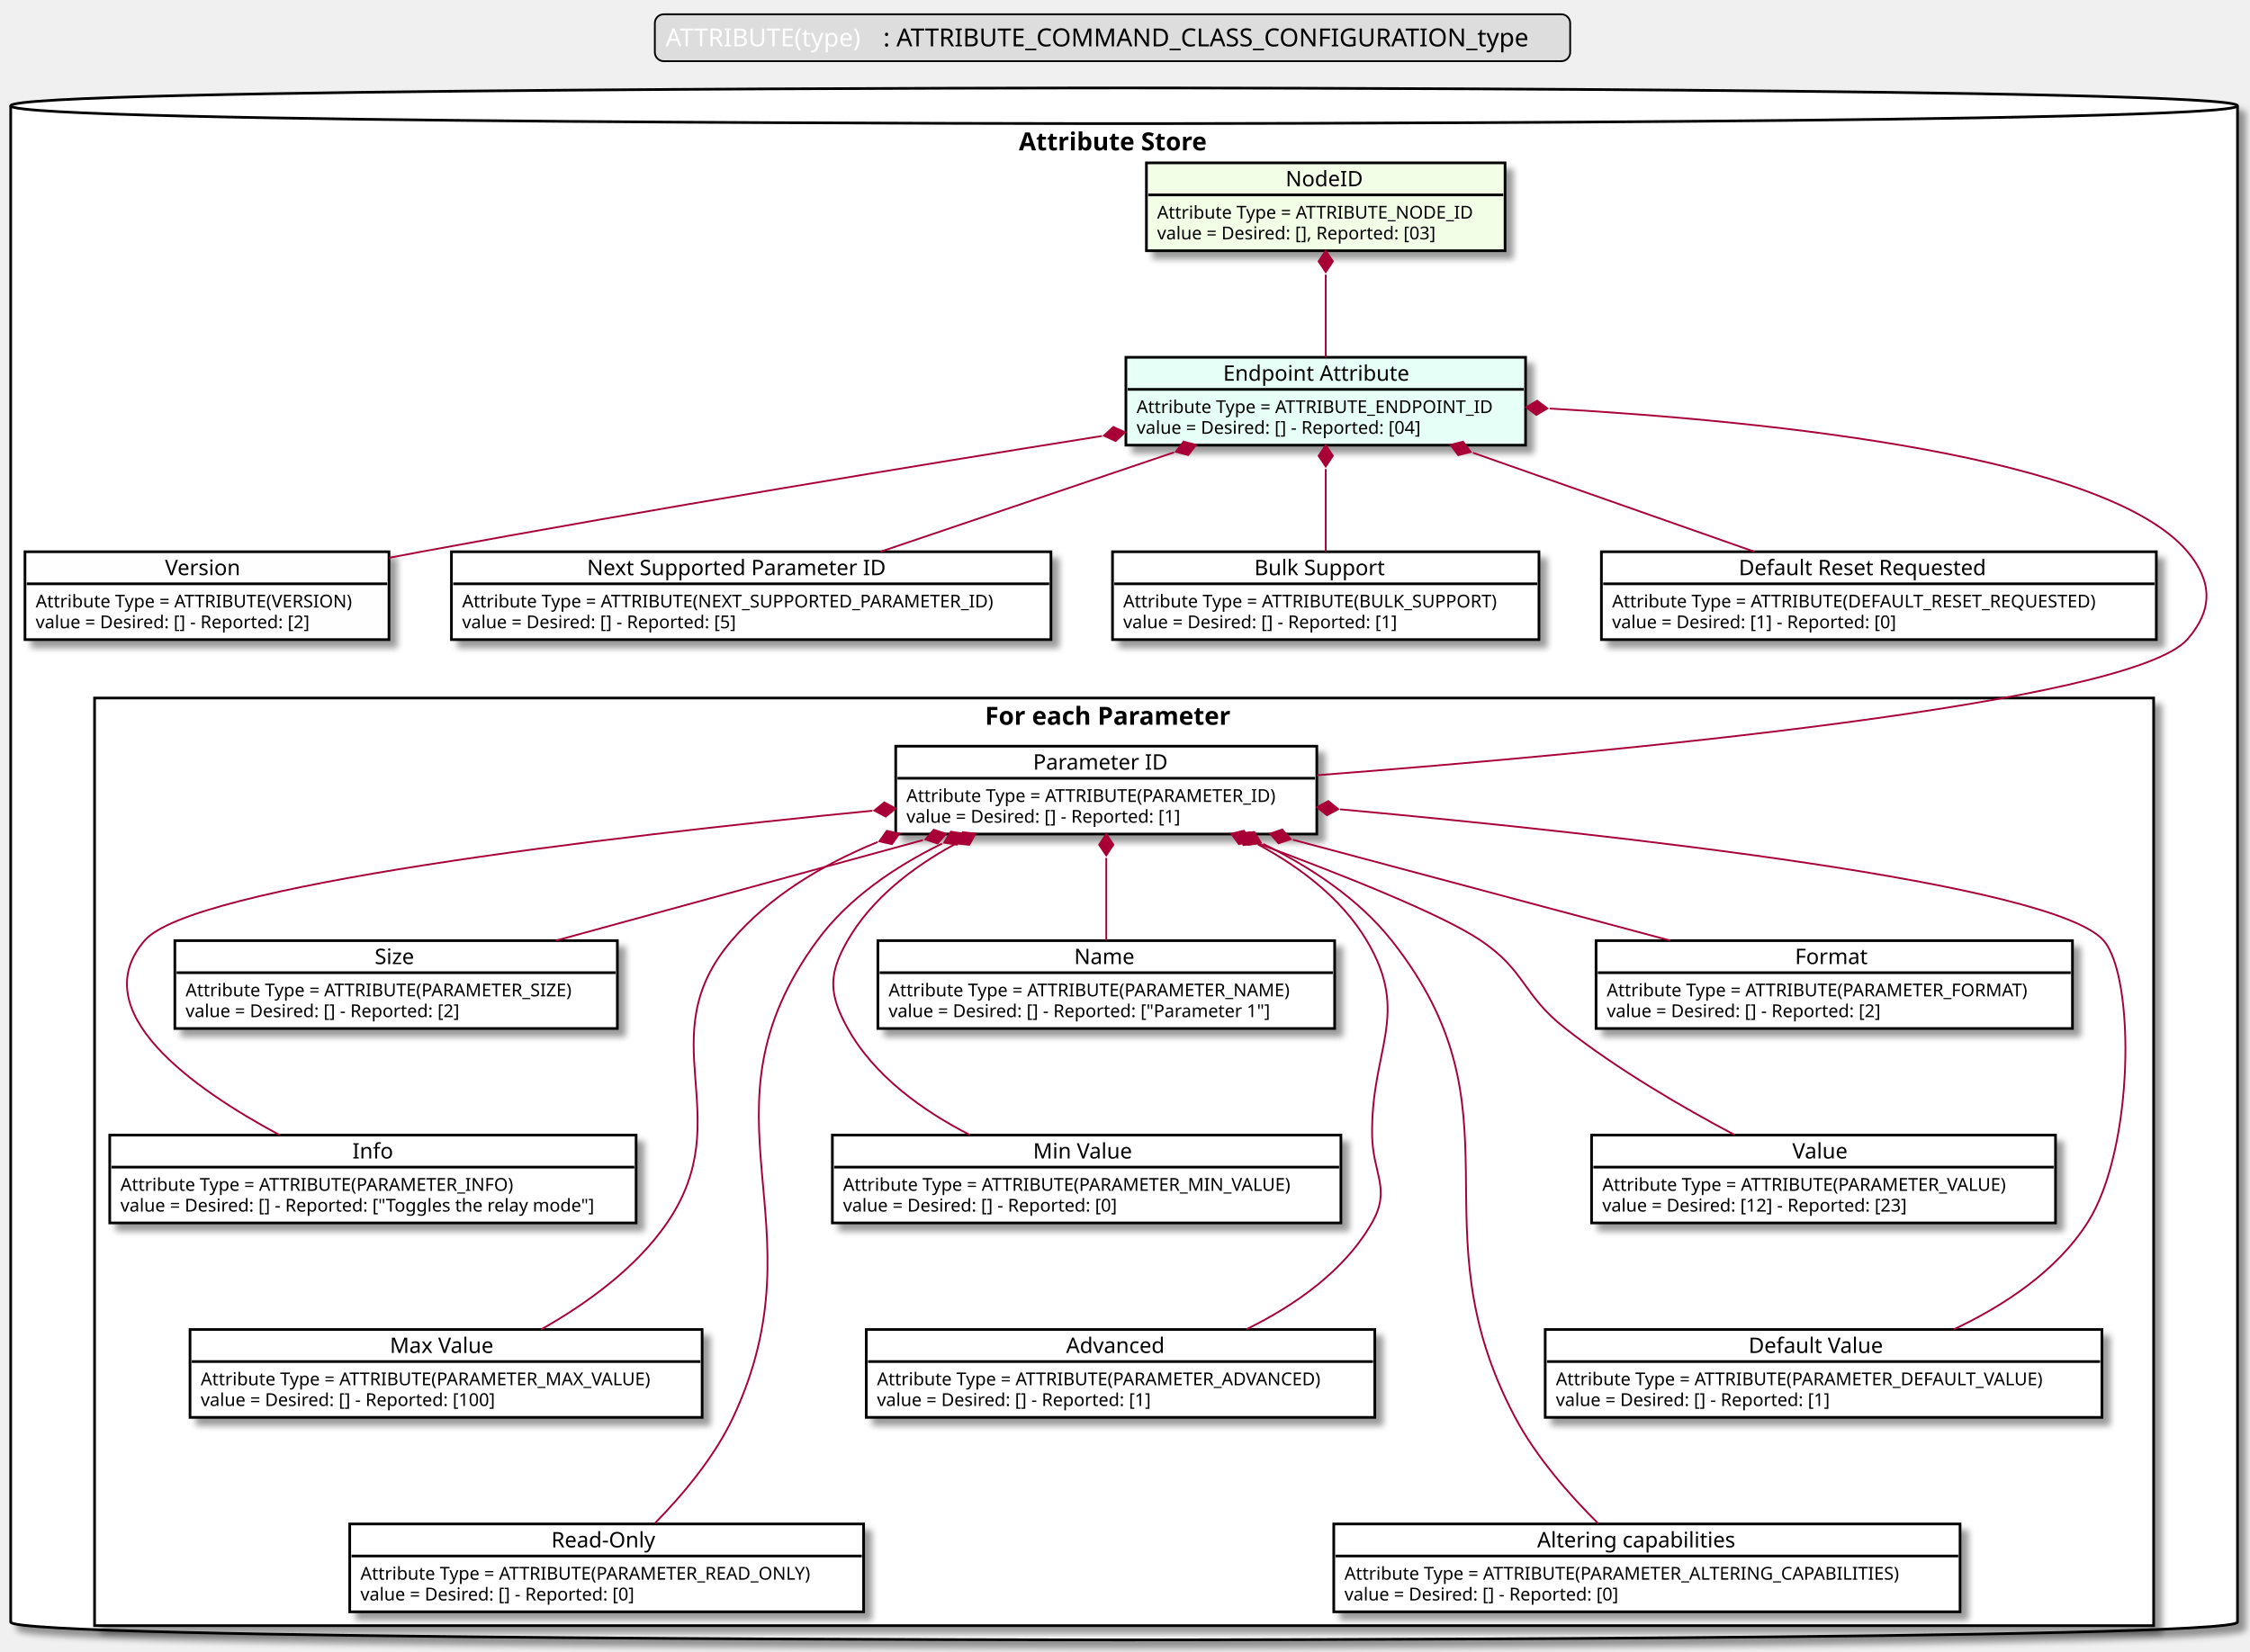
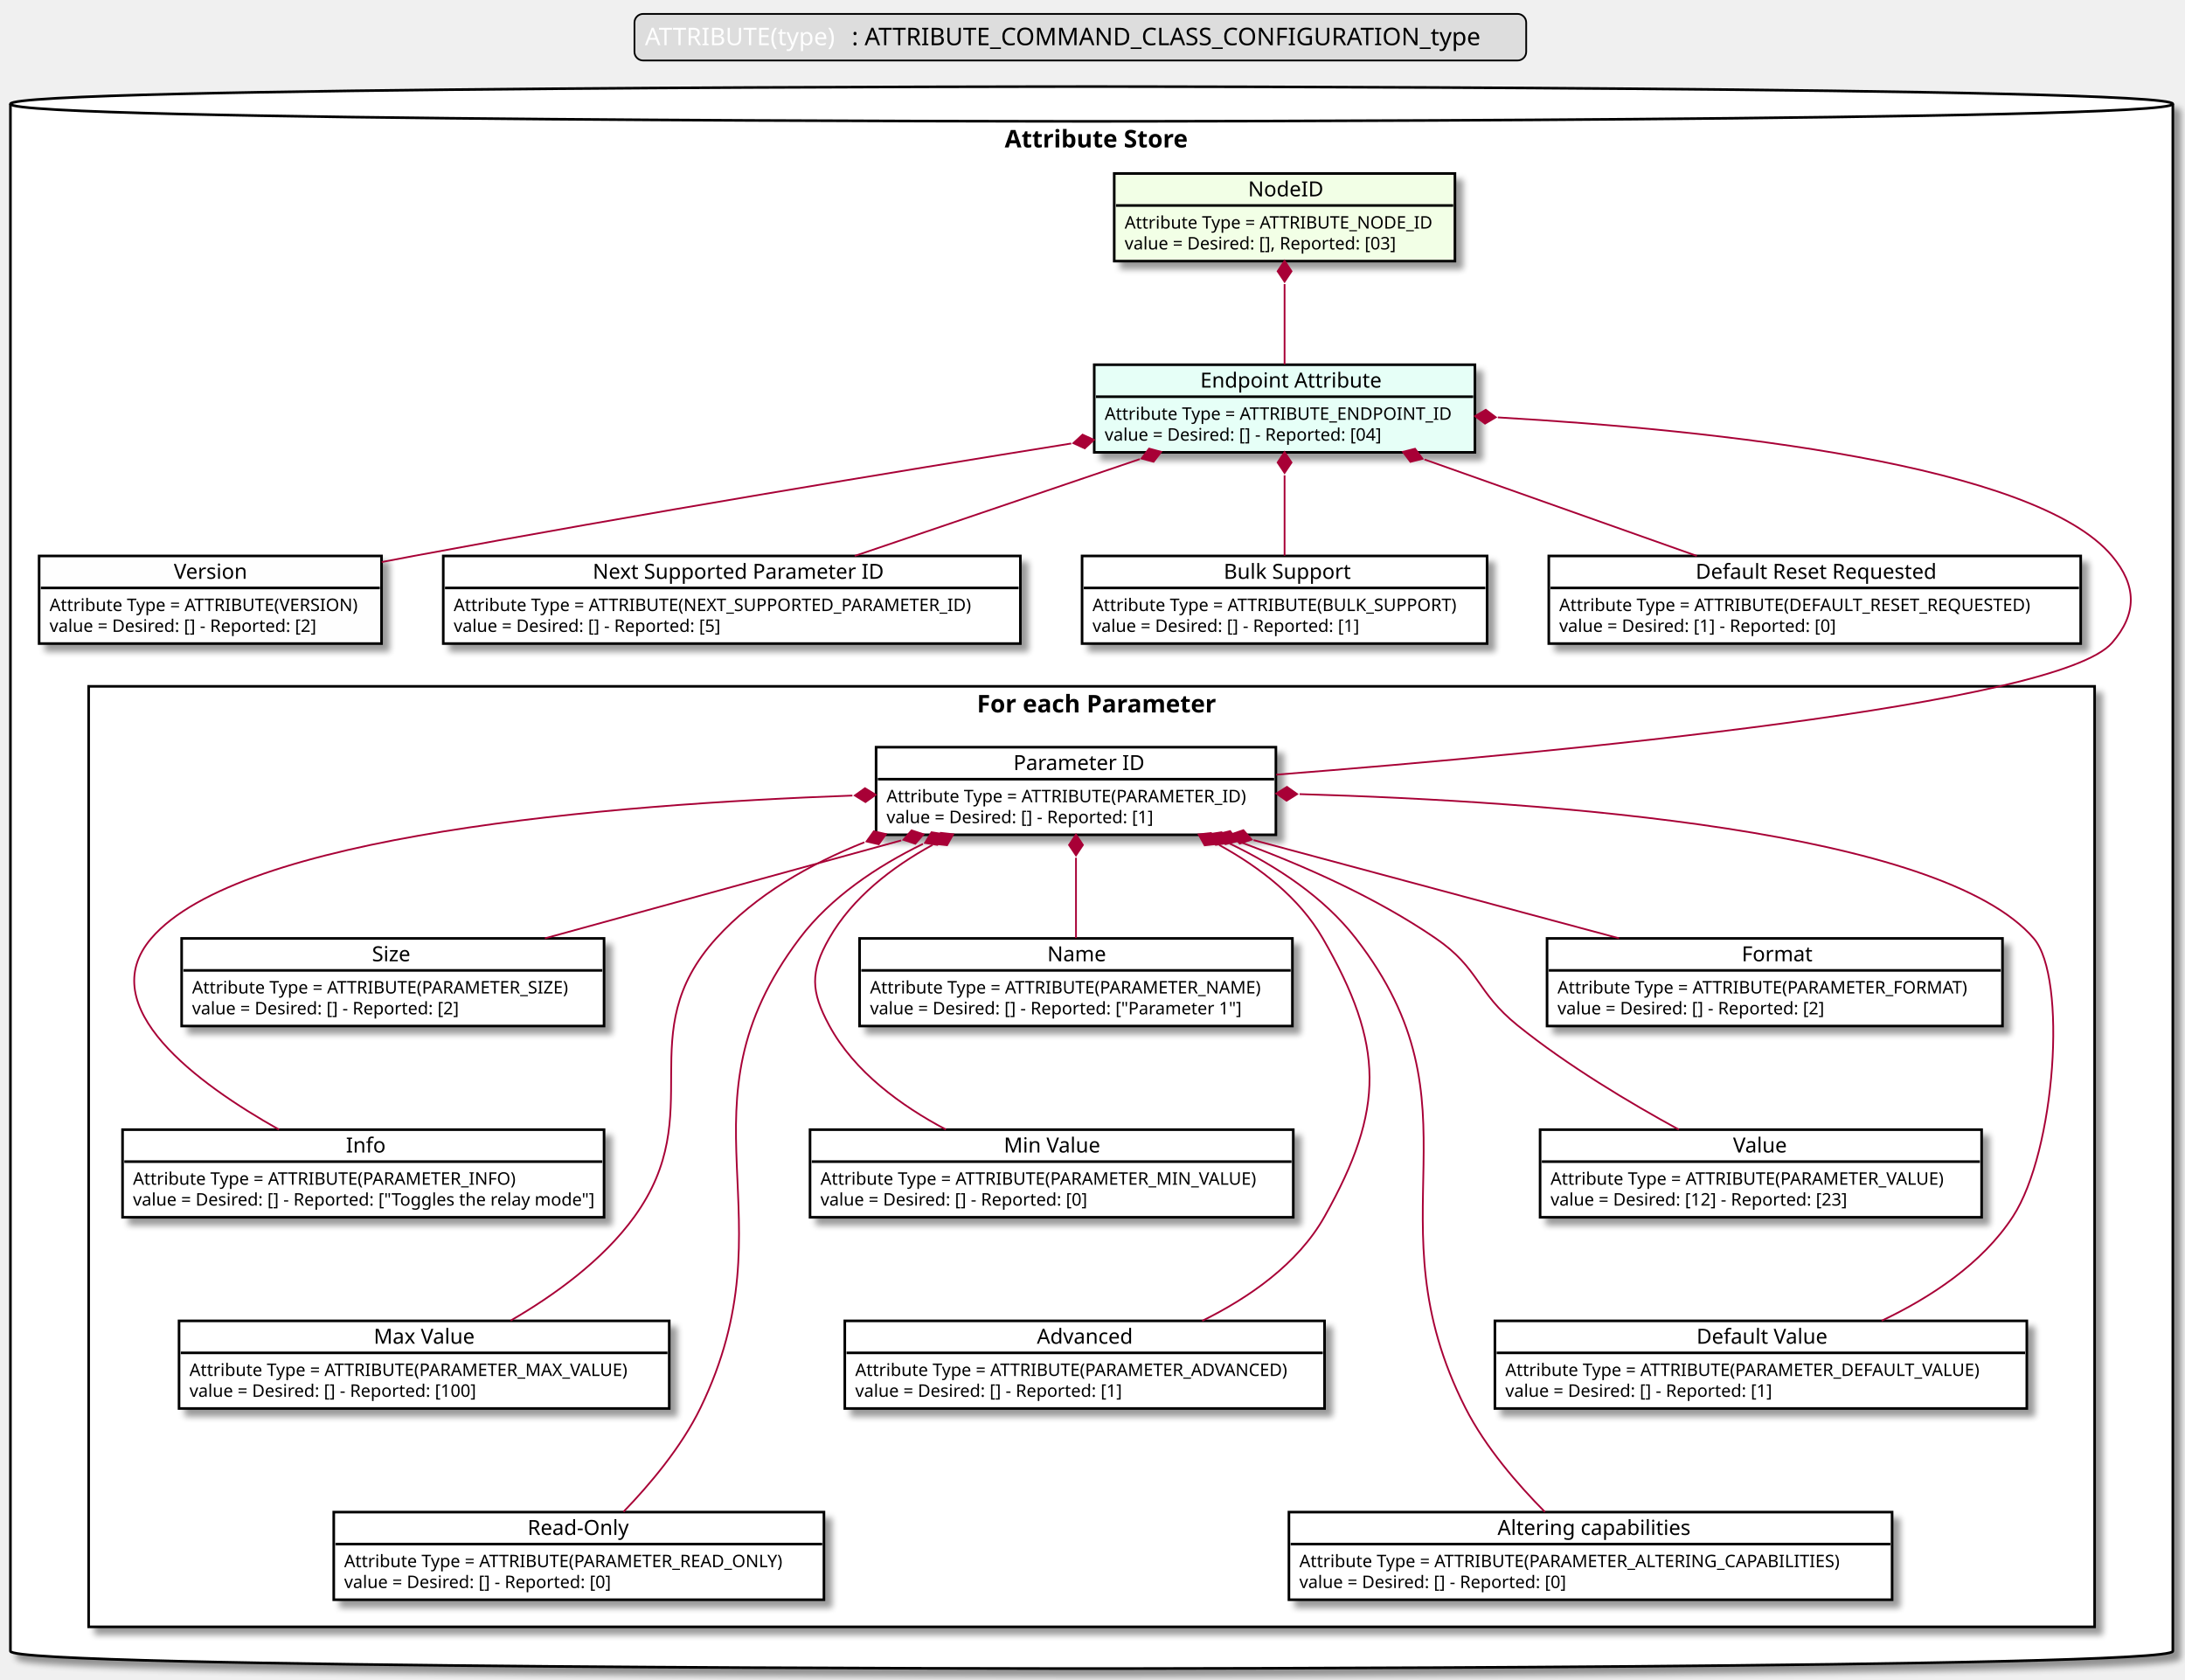
- <svg xmlns="http://www.w3.org/2000/svg" contentScriptType="application/ecmascript" contentStyleType="text/css" height="926px" preserveAspectRatio="none" style="width:1261px;height:926px;background:#FFFFFF;" version="1.1" viewBox="0 0 1261 926" width="1261px" zoomAndPan="magnify">
+ <svg xmlns="http://www.w3.org/2000/svg" contentScriptType="application/ecmascript" contentStyleType="text/css" height="966px" preserveAspectRatio="none" style="width:1257px;height:966px;background:#FFFFFF;" version="1.1" viewBox="0 0 1257 966" width="1257px" zoomAndPan="magnify">
  <defs>
    <filter height="300%" id="f9tvfaejnvtpr" width="300%" x="-1" y="-1">
      <feGaussianBlur result="blurOut" stdDeviation="2.0" />
      <feColorMatrix in="blurOut" result="blurOut2" type="matrix" values="0 0 0 0 0 0 0 0 0 0 0 0 0 0 0 0 0 0 .4 0" />
      <feOffset dx="4.0" dy="4.0" in="blurOut2" result="blurOut3" />
      <feBlend in="SourceGraphic" in2="blurOut3" mode="normal" />
    </filter>
  </defs>
  <g>
-     <rect fill="#DDDDDD" height="26.297" rx="5" ry="5" style="stroke:#000000;stroke-width:1.0;" width="513" x="367" y="8" />
-     <text fill="#FEFEFE" font-family="sans-serif" font-size="14" lengthAdjust="spacing" textLength="118" x="373" y="25.995">ATTRIBUTE(type)</text>
-     <text fill="#000000" font-family="sans-serif" font-size="14" lengthAdjust="spacing" textLength="379" x="495" y="25.995">: ATTRIBUTE_COMMAND_CLASS_CONFIGURATION_type</text>
-     <path d="M6,59.297 C6,49.297 630,49.297 630,49.297 C630,49.297 1254,49.297 1254,59.297 L1254,909.297 C1254,919.297 630,919.297 630,919.297 C630,919.297 6,919.297 6,909.297 L6,59.297 " fill="#FFFFFF" filter="url(#f9tvfaejnvtpr)" style="stroke:#000000;stroke-width:1.5;" />
-     <path d="M6,59.297 C6,69.297 630,69.297 630,69.297 C630,69.297 1254,69.297 1254,59.297 " fill="none" style="stroke:#000000;stroke-width:1.5;" />
-     <text fill="#000000" font-family="sans-serif" font-size="14" font-weight="bold" lengthAdjust="spacing" textLength="118" x="571" y="84.292">Attribute Store</text>
-     <rect fill="#FFFFFF" filter="url(#f9tvfaejnvtpr)" height="520" style="stroke:#000000;stroke-width:1.5;" width="1154" x="53" y="391.297" />
-     <text fill="#000000" font-family="sans-serif" font-size="14" font-weight="bold" lengthAdjust="spacing" textLength="156" x="552" y="406.292">For each Parameter</text>
-     <rect fill="#F2FFE6" filter="url(#f9tvfaejnvtpr)" height="49.25" style="stroke:#000000;stroke-width:1.5;" width="201" x="642.5" y="91.297" />
-     <text fill="#000000" font-family="sans-serif" font-size="12" lengthAdjust="spacing" textLength="45" x="720.5" y="104.436">NodeID</text>
-     <line style="stroke:#000000;stroke-width:1.5;" x1="643.5" x2="842.5" y1="109.266" y2="109.266" />
-     <text fill="#000000" font-family="sans-serif" font-size="10" lengthAdjust="spacing" textLength="189" x="648.5" y="122.548">Attribute Type = ATTRIBUTE_NODE_ID</text>
-     <text fill="#000000" font-family="sans-serif" font-size="10" lengthAdjust="spacing" textLength="168" x="648.5" y="134.189">value = Desired: [], Reported: [03]</text>
-     <rect fill="#E6FFF7" filter="url(#f9tvfaejnvtpr)" height="49.25" style="stroke:#000000;stroke-width:1.5;" width="224" x="631" y="200.297" />
-     <text fill="#000000" font-family="sans-serif" font-size="12" lengthAdjust="spacing" textLength="115" x="685.5" y="213.435">Endpoint Attribute</text>
-     <line style="stroke:#000000;stroke-width:1.5;" x1="632" x2="854" y1="218.266" y2="218.266" />
-     <text fill="#000000" font-family="sans-serif" font-size="10" lengthAdjust="spacing" textLength="212" x="637" y="231.548">Attribute Type = ATTRIBUTE_ENDPOINT_ID</text>
-     <text fill="#000000" font-family="sans-serif" font-size="10" lengthAdjust="spacing" textLength="172" x="637" y="243.189">value = Desired: [] - Reported: [04]</text>
-     <rect fill="#FEFEFE" filter="url(#f9tvfaejnvtpr)" height="49.25" style="stroke:#000000;stroke-width:1.5;" width="204" x="14" y="309.297" />
-     <text fill="#000000" font-family="sans-serif" font-size="12" lengthAdjust="spacing" textLength="47" x="92.5" y="322.435">Version</text>
-     <line style="stroke:#000000;stroke-width:1.5;" x1="15" x2="217" y1="327.266" y2="327.266" />
-     <text fill="#000000" font-family="sans-serif" font-size="10" lengthAdjust="spacing" textLength="192" x="20" y="340.548">Attribute Type = ATTRIBUTE(VERSION)</text>
-     <text fill="#000000" font-family="sans-serif" font-size="10" lengthAdjust="spacing" textLength="166" x="20" y="352.188">value = Desired: [] - Reported: [2]</text>
-     <rect fill="#FFFFFF" filter="url(#f9tvfaejnvtpr)" height="49.25" style="stroke:#000000;stroke-width:1.5;" width="336" x="253" y="309.297" />
-     <text fill="#000000" font-family="sans-serif" font-size="12" lengthAdjust="spacing" textLength="184" x="329" y="322.435">Next Supported Parameter ID</text>
-     <line style="stroke:#000000;stroke-width:1.5;" x1="254" x2="588" y1="327.266" y2="327.266" />
-     <text fill="#000000" font-family="sans-serif" font-size="10" lengthAdjust="spacing" textLength="324" x="259" y="340.548">Attribute Type = ATTRIBUTE(NEXT_SUPPORTED_PARAMETER_ID)</text>
-     <text fill="#000000" font-family="sans-serif" font-size="10" lengthAdjust="spacing" textLength="166" x="259" y="352.188">value = Desired: [] - Reported: [5]</text>
-     <rect fill="#FFFFFF" filter="url(#f9tvfaejnvtpr)" height="49.25" style="stroke:#000000;stroke-width:1.5;" width="239" x="623.5" y="309.297" />
-     <text fill="#000000" font-family="sans-serif" font-size="12" lengthAdjust="spacing" textLength="80" x="703" y="322.435">Bulk Support</text>
-     <line style="stroke:#000000;stroke-width:1.5;" x1="624.5" x2="861.5" y1="327.266" y2="327.266" />
-     <text fill="#000000" font-family="sans-serif" font-size="10" lengthAdjust="spacing" textLength="227" x="629.5" y="340.548">Attribute Type = ATTRIBUTE(BULK_SUPPORT)</text>
-     <text fill="#000000" font-family="sans-serif" font-size="10" lengthAdjust="spacing" textLength="166" x="629.5" y="352.188">value = Desired: [] - Reported: [1]</text>
-     <rect fill="#FFFFFF" filter="url(#f9tvfaejnvtpr)" height="49.25" style="stroke:#000000;stroke-width:1.5;" width="311" x="897.5" y="309.297" />
-     <text fill="#000000" font-family="sans-serif" font-size="12" lengthAdjust="spacing" textLength="157" x="974.5" y="322.435">Default Reset Requested</text>
-     <line style="stroke:#000000;stroke-width:1.5;" x1="898.5" x2="1207.5" y1="327.266" y2="327.266" />
-     <text fill="#000000" font-family="sans-serif" font-size="10" lengthAdjust="spacing" textLength="299" x="903.5" y="340.548">Attribute Type = ATTRIBUTE(DEFAULT_RESET_REQUESTED)</text>
-     <text fill="#000000" font-family="sans-serif" font-size="10" lengthAdjust="spacing" textLength="172" x="903.5" y="352.188">value = Desired: [1] - Reported: [0]</text>
-     <rect fill="#FFFFFF" filter="url(#f9tvfaejnvtpr)" height="49.25" style="stroke:#000000;stroke-width:1.5;" width="236" x="502" y="418.297" />
-     <text fill="#000000" font-family="sans-serif" font-size="12" lengthAdjust="spacing" textLength="82" x="579" y="431.435">Parameter ID</text>
-     <line style="stroke:#000000;stroke-width:1.5;" x1="503" x2="737" y1="436.266" y2="436.266" />
-     <text fill="#000000" font-family="sans-serif" font-size="10" lengthAdjust="spacing" textLength="224" x="508" y="449.548">Attribute Type = ATTRIBUTE(PARAMETER_ID)</text>
-     <text fill="#000000" font-family="sans-serif" font-size="10" lengthAdjust="spacing" textLength="166" x="508" y="461.188">value = Desired: [] - Reported: [1]</text>
-     <rect fill="#FFFFFF" filter="url(#f9tvfaejnvtpr)" height="49.25" style="stroke:#000000;stroke-width:1.5;" width="248" x="98" y="527.297" />
-     <text fill="#000000" font-family="sans-serif" font-size="12" lengthAdjust="spacing" textLength="24" x="210" y="540.436">Size</text>
-     <line style="stroke:#000000;stroke-width:1.5;" x1="99" x2="345" y1="545.266" y2="545.266" />
-     <text fill="#000000" font-family="sans-serif" font-size="10" lengthAdjust="spacing" textLength="236" x="104" y="558.548">Attribute Type = ATTRIBUTE(PARAMETER_SIZE)</text>
-     <text fill="#000000" font-family="sans-serif" font-size="10" lengthAdjust="spacing" textLength="166" x="104" y="570.188">value = Desired: [] - Reported: [2]</text>
-     <rect fill="#FFFFFF" filter="url(#f9tvfaejnvtpr)" height="49.25" style="stroke:#000000;stroke-width:1.5;" width="267" x="894.5" y="527.297" />
-     <text fill="#000000" font-family="sans-serif" font-size="12" lengthAdjust="spacing" textLength="44" x="1006" y="540.436">Format</text>
-     <line style="stroke:#000000;stroke-width:1.5;" x1="895.5" x2="1160.5" y1="545.266" y2="545.266" />
-     <text fill="#000000" font-family="sans-serif" font-size="10" lengthAdjust="spacing" textLength="255" x="900.5" y="558.548">Attribute Type = ATTRIBUTE(PARAMETER_FORMAT)</text>
-     <text fill="#000000" font-family="sans-serif" font-size="10" lengthAdjust="spacing" textLength="166" x="900.5" y="570.188">value = Desired: [] - Reported: [2]</text>
-     <rect fill="#FFFFFF" filter="url(#f9tvfaejnvtpr)" height="49.25" style="stroke:#000000;stroke-width:1.5;" width="256" x="492" y="527.297" />
-     <text fill="#000000" font-family="sans-serif" font-size="12" lengthAdjust="spacing" textLength="36" x="602" y="540.436">Name</text>
-     <line style="stroke:#000000;stroke-width:1.5;" x1="493" x2="747" y1="545.266" y2="545.266" />
-     <text fill="#000000" font-family="sans-serif" font-size="10" lengthAdjust="spacing" textLength="244" x="498" y="558.548">Attribute Type = ATTRIBUTE(PARAMETER_NAME)</text>
-     <text fill="#000000" font-family="sans-serif" font-size="10" lengthAdjust="spacing" textLength="232" x="498" y="570.188">value = Desired: [] - Reported: ["Parameter 1"]</text>
-     <rect fill="#FFFFFF" filter="url(#f9tvfaejnvtpr)" height="49.25" style="stroke:#000000;stroke-width:1.5;" width="295" x="61.5" y="636.297" />
-     <text fill="#000000" font-family="sans-serif" font-size="12" lengthAdjust="spacing" textLength="23" x="197.5" y="649.436">Info</text>
-     <line style="stroke:#000000;stroke-width:1.5;" x1="62.5" x2="355.5" y1="654.266" y2="654.266" />
-     <text fill="#000000" font-family="sans-serif" font-size="10" lengthAdjust="spacing" textLength="238" x="67.5" y="667.548">Attribute Type = ATTRIBUTE(PARAMETER_INFO)</text>
-     <text fill="#000000" font-family="sans-serif" font-size="10" lengthAdjust="spacing" textLength="283" x="67.5" y="679.188">value = Desired: [] - Reported: ["Toggles the relay mode"]</text>
-     <rect fill="#FFFFFF" filter="url(#f9tvfaejnvtpr)" height="49.25" style="stroke:#000000;stroke-width:1.5;" width="260" x="892" y="636.297" />
-     <text fill="#000000" font-family="sans-serif" font-size="12" lengthAdjust="spacing" textLength="35" x="1004.5" y="649.436">Value</text>
-     <line style="stroke:#000000;stroke-width:1.5;" x1="893" x2="1151" y1="654.266" y2="654.266" />
-     <text fill="#000000" font-family="sans-serif" font-size="10" lengthAdjust="spacing" textLength="248" x="898" y="667.548">Attribute Type = ATTRIBUTE(PARAMETER_VALUE)</text>
-     <text fill="#000000" font-family="sans-serif" font-size="10" lengthAdjust="spacing" textLength="184" x="898" y="679.188">value = Desired: [12] - Reported: [23]</text>
-     <rect fill="#FFFFFF" filter="url(#f9tvfaejnvtpr)" height="49.25" style="stroke:#000000;stroke-width:1.5;" width="285" x="466.5" y="636.297" />
-     <text fill="#000000" font-family="sans-serif" font-size="12" lengthAdjust="spacing" textLength="60" x="579" y="649.436">Min Value</text>
-     <line style="stroke:#000000;stroke-width:1.5;" x1="467.5" x2="750.5" y1="654.266" y2="654.266" />
-     <text fill="#000000" font-family="sans-serif" font-size="10" lengthAdjust="spacing" textLength="273" x="472.5" y="667.548">Attribute Type = ATTRIBUTE(PARAMETER_MIN_VALUE)</text>
-     <text fill="#000000" font-family="sans-serif" font-size="10" lengthAdjust="spacing" textLength="166" x="472.5" y="679.188">value = Desired: [] - Reported: [0]</text>
-     <rect fill="#FFFFFF" filter="url(#f9tvfaejnvtpr)" height="49.25" style="stroke:#000000;stroke-width:1.5;" width="287" x="106.5" y="745.297" />
-     <text fill="#000000" font-family="sans-serif" font-size="12" lengthAdjust="spacing" textLength="63" x="218.5" y="758.436">Max Value</text>
-     <line style="stroke:#000000;stroke-width:1.5;" x1="107.5" x2="392.5" y1="763.266" y2="763.266" />
-     <text fill="#000000" font-family="sans-serif" font-size="10" lengthAdjust="spacing" textLength="275" x="112.5" y="776.548">Attribute Type = ATTRIBUTE(PARAMETER_MAX_VALUE)</text>
-     <text fill="#000000" font-family="sans-serif" font-size="10" lengthAdjust="spacing" textLength="178" x="112.5" y="788.188">value = Desired: [] - Reported: [100]</text>
-     <rect fill="#FFFFFF" filter="url(#f9tvfaejnvtpr)" height="49.25" style="stroke:#000000;stroke-width:1.5;" width="312" x="866" y="745.297" />
-     <text fill="#000000" font-family="sans-serif" font-size="12" lengthAdjust="spacing" textLength="84" x="980" y="758.436">Default Value</text>
-     <line style="stroke:#000000;stroke-width:1.5;" x1="867" x2="1177" y1="763.266" y2="763.266" />
-     <text fill="#000000" font-family="sans-serif" font-size="10" lengthAdjust="spacing" textLength="300" x="872" y="776.548">Attribute Type = ATTRIBUTE(PARAMETER_DEFAULT_VALUE)</text>
-     <text fill="#000000" font-family="sans-serif" font-size="10" lengthAdjust="spacing" textLength="166" x="872" y="788.188">value = Desired: [] - Reported: [1]</text>
-     <rect fill="#FFFFFF" filter="url(#f9tvfaejnvtpr)" height="49.25" style="stroke:#000000;stroke-width:1.5;" width="285" x="485.5" y="745.297" />
-     <text fill="#000000" font-family="sans-serif" font-size="12" lengthAdjust="spacing" textLength="61" x="597.5" y="758.436">Advanced</text>
-     <line style="stroke:#000000;stroke-width:1.5;" x1="486.5" x2="769.5" y1="763.266" y2="763.266" />
-     <text fill="#000000" font-family="sans-serif" font-size="10" lengthAdjust="spacing" textLength="273" x="491.5" y="776.548">Attribute Type = ATTRIBUTE(PARAMETER_ADVANCED)</text>
-     <text fill="#000000" font-family="sans-serif" font-size="10" lengthAdjust="spacing" textLength="166" x="491.5" y="788.188">value = Desired: [] - Reported: [1]</text>
-     <rect fill="#FFFFFF" filter="url(#f9tvfaejnvtpr)" height="49.25" style="stroke:#000000;stroke-width:1.5;" width="288" x="196" y="854.297" />
-     <text fill="#000000" font-family="sans-serif" font-size="12" lengthAdjust="spacing" textLength="62" x="309" y="867.436">Read-Only</text>
-     <line style="stroke:#000000;stroke-width:1.5;" x1="197" x2="483" y1="872.266" y2="872.266" />
-     <text fill="#000000" font-family="sans-serif" font-size="10" lengthAdjust="spacing" textLength="276" x="202" y="885.548">Attribute Type = ATTRIBUTE(PARAMETER_READ_ONLY)</text>
-     <text fill="#000000" font-family="sans-serif" font-size="10" lengthAdjust="spacing" textLength="166" x="202" y="897.188">value = Desired: [] - Reported: [0]</text>
-     <rect fill="#FFFFFF" filter="url(#f9tvfaejnvtpr)" height="49.25" style="stroke:#000000;stroke-width:1.5;" width="351" x="747.5" y="854.297" />
-     <text fill="#000000" font-family="sans-serif" font-size="12" lengthAdjust="spacing" textLength="123" x="861.5" y="867.436">Altering capabilities</text>
-     <line style="stroke:#000000;stroke-width:1.5;" x1="748.5" x2="1097.5" y1="872.266" y2="872.266" />
-     <text fill="#000000" font-family="sans-serif" font-size="10" lengthAdjust="spacing" textLength="339" x="753.5" y="885.548">Attribute Type = ATTRIBUTE(PARAMETER_ALTERING_CAPABILITIES)</text>
-     <text fill="#000000" font-family="sans-serif" font-size="10" lengthAdjust="spacing" textLength="166" x="753.5" y="897.188">value = Desired: [] - Reported: [0]</text>
-     <path codeLine="1344" d="M743,153.927 C743,169.269 743,186.521 743,200.161 " fill="none" id="node-backto-endpoint" style="stroke:#A80036;stroke-width:1.0;" />
-     <polygon fill="#A80036" points="743,140.531,739,146.531,743,152.531,747,146.531,743,140.531" style="stroke:#A80036;stroke-width:1.0;" />
-     <path codeLine="1345" d="M617.606,244.399 C514.865,260.772 365.789,285.24 236,309.297 C230.146,310.382 224.137,311.523 218.077,312.694 " fill="none" id="endpoint-backto-version" style="stroke:#A80036;stroke-width:1.0;" />
-     <polygon fill="#A80036" points="630.529,242.344,623.975,239.336,618.678,244.229,625.232,247.236,630.529,242.344" style="stroke:#A80036;stroke-width:1.0;" />
-     <path codeLine="1346" d="M657.951,253.587 C606.721,270.929 542.181,292.776 493.4,309.289 " fill="none" id="endpoint-backto-next_parameter_id" style="stroke:#A80036;stroke-width:1.0;" />
-     <polygon fill="#A80036" points="670.335,249.394,663.37,247.53,658.969,253.242,665.935,255.107,670.335,249.394" style="stroke:#A80036;stroke-width:1.0;" />
-     <path codeLine="1347" d="M743,262.926 C743,278.269 743,295.521 743,309.161 " fill="none" id="endpoint-backto-bulk_support" style="stroke:#A80036;stroke-width:1.0;" />
-     <polygon fill="#A80036" points="743,249.531,739,255.531,743,261.531,747,255.531,743,249.531" style="stroke:#A80036;stroke-width:1.0;" />
-     <path codeLine="1348" d="M825.506,253.807 C874.726,271.113 936.534,292.846 983.298,309.289 " fill="none" id="endpoint-backto-default_reset_requested" style="stroke:#A80036;stroke-width:1.0;" />
-     <polygon fill="#A80036" points="812.957,249.394,817.29,255.158,824.277,253.375,819.944,247.611,812.957,249.394" style="stroke:#A80036;stroke-width:1.0;" />
-     <path codeLine="1349" d="M868.59,229.025 C996.165,236.276 1181.175,255.949 1226,309.297 C1240.01,325.97 1240.296,341.869 1226,358.297 C1194.489,394.507 905.376,421.709 738.132,434.572 " fill="none" id="endpoint-backto-parameter_id" style="stroke:#A80036;stroke-width:1.0;" />
-     <polygon fill="#A80036" points="855.271,228.301,861.045,232.62,867.253,228.952,861.479,224.632,855.271,228.301" style="stroke:#A80036;stroke-width:1.0;" />
-     <path codeLine="1353" d="M517.279,470.929 C453.583,488.373 372.548,510.567 311.488,527.289 " fill="none" id="parameter_id-backto-parameter_size" style="stroke:#A80036;stroke-width:1.0;" />
-     <polygon fill="#A80036" points="530.185,467.394,523.341,465.122,518.611,470.564,525.455,472.837,530.185,467.394" style="stroke:#A80036;stroke-width:1.0;" />
-     <path codeLine="1354" d="M724.638,470.752 C789.995,488.212 873.357,510.483 936.15,527.259 " fill="none" id="parameter_id-backto-parameter_format" style="stroke:#A80036;stroke-width:1.0;" />
-     <polygon fill="#A80036" points="711.817,467.327,716.582,472.74,723.411,470.424,718.646,465.011,711.817,467.327" style="stroke:#A80036;stroke-width:1.0;" />
-     <path codeLine="1355" d="M620,480.926 C620,496.269 620,513.521 620,527.161 " fill="none" id="parameter_id-backto-parameter_name" style="stroke:#A80036;stroke-width:1.0;" />
-     <polygon fill="#A80036" points="620,467.531,616,473.531,620,479.531,624,473.531,620,467.531" style="stroke:#A80036;stroke-width:1.0;" />
-     <path codeLine="1361" d="M488.975,454.472 C338.028,469.273 107.268,496.59 81,527.297 C47.082,566.946 107.799,610.05 156.675,636.247 " fill="none" id="parameter_id-backto-parameter_info" style="stroke:#A80036;stroke-width:1.0;" />
-     <polygon fill="#A80036" points="501.963,453.21,495.604,449.809,490.019,454.37,496.378,457.771,501.963,453.21" style="stroke:#A80036;stroke-width:1.0;" />
-     <path codeLine="1362" d="M702.362,471.885 C751.364,489.969 808.126,512.512 830,527.297 C855.001,544.196 853.29,557.63 877,576.297 C906.532,599.547 943.12,620.822 972.154,636.208 " fill="none" id="parameter_id-backto-parameter_value" style="stroke:#A80036;stroke-width:1.0;" />
-     <polygon fill="#A80036" points="690.097,467.391,694.355,473.211,701.364,471.52,697.107,465.7,690.097,467.391" style="stroke:#A80036;stroke-width:1.0;" />
-     <path codeLine="1363" d="M535.109,473.27 C511.448,486.136 488.536,503.742 475,527.297 C464.149,546.179 464.481,557.228 475,576.297 C489.878,603.269 517.387,622.814 543.626,636.269 " fill="none" id="parameter_id-backto-parameter_min_value" style="stroke:#A80036;stroke-width:1.0;" />
-     <polygon fill="#A80036" points="546.748,467.329,539.585,466.494,536.059,472.785,543.222,473.62,546.748,467.329" style="stroke:#A80036;stroke-width:1.0;" />
-     <path codeLine="1369" d="M491.856,472.018 C461.299,484.503 431.387,502.219 410,527.297 C363.265,582.097 414.567,625.787 374,685.297 C356.465,711.02 328.281,731.14 303.211,745.284 " fill="none" id="parameter_id-backto-parameter_max_value" style="stroke:#A80036;stroke-width:1.0;" />
-     <polygon fill="#A80036" points="504.04,467.317,497.002,465.745,492.844,471.637,499.882,473.209,504.04,467.317" style="stroke:#A80036;stroke-width:1.0;" />
-     <path codeLine="1370" d="M751.071,453.684 C907.456,468.027 1151.412,495.226 1179,527.297 C1196.863,548.063 1196.079,644.358 1170,685.297 C1152.593,712.622 1123,732.031 1094.83,745.297 " fill="none" id="parameter_id-backto-parameter_default_value" style="stroke:#A80036;stroke-width:1.0;" />
-     <polygon fill="#A80036" points="738.096,452.505,743.709,457.032,750.047,453.591,744.433,449.065,738.096,452.505" style="stroke:#A80036;stroke-width:1.0;" />
-     <path codeLine="1371" d="M705.069,473.378 C728.874,486.249 752.035,503.831 766,527.297 C790.784,568.943 768.333,587.839 769,636.297 C769.3,658.073 779.735,666.349 769,685.297 C753.596,712.486 725.573,731.876 698.544,745.164 " fill="none" id="parameter_id-backto-parameter_advanced" style="stroke:#A80036;stroke-width:1.0;" />
-     <polygon fill="#A80036" points="693.368,467.432,696.905,473.716,704.067,472.868,700.529,466.584,693.368,467.432" style="stroke:#A80036;stroke-width:1.0;" />
-     <path codeLine="1376" d="M527.994,472.905 C501.702,485.752 475.473,503.44 458,527.297 C386.806,624.506 461.942,685.105 411,794.297 C400.469,816.871 382.324,838.308 367.014,853.942 " fill="none" id="parameter_id-backto-parameter_read_only" style="stroke:#A80036;stroke-width:1.0;" />
-     <polygon fill="#A80036" points="540.047,467.338,532.923,466.223,529.153,472.37,536.277,473.486,540.047,467.338" style="stroke:#A80036;stroke-width:1.0;" />
-     <path codeLine="1377" d="M707.967,473.084 C734.468,486.067 761.418,503.789 780,527.297 C856.005,623.45 791.743,685.928 849,794.297 C860.934,816.884 880.031,838.481 895.836,854.187 " fill="none" id="parameter_id-backto-parameter_altering_capabilities" style="stroke:#A80036;stroke-width:1.0;" />
-     <polygon fill="#A80036" points="695.855,467.449,699.607,473.606,706.735,472.511,702.982,466.353,695.855,467.449" style="stroke:#A80036;stroke-width:1.0;" />
+     <rect fill="#DDDDDD" height="26.8" rx="5" ry="5" style="stroke:#000000;stroke-width:1.0;" width="513" x="365" y="8" />
+     <text fill="#FEFEFE" font-family="sans-serif" font-size="14" lengthAdjust="spacing" textLength="115" x="371" y="26.006">ATTRIBUTE(type)</text>
+     <text fill="#000000" font-family="sans-serif" font-size="14" lengthAdjust="spacing" textLength="382" x="490" y="26.006">: ATTRIBUTE_COMMAND_CLASS_CONFIGURATION_type</text>
+     <path d="M6,59.8 C6,49.8 628,49.8 628,49.8 C628,49.8 1250,49.8 1250,59.8 L1250,949.8 C1250,959.8 628,959.8 628,959.8 C628,959.8 6,959.8 6,949.8 L6,59.8 " fill="#FFFFFF" filter="url(#f9tvfaejnvtpr)" style="stroke:#000000;stroke-width:1.5;" />
+     <path d="M6,59.8 C6,69.8 628,69.8 628,69.8 C628,69.8 1250,69.8 1250,59.8 " fill="none" style="stroke:#000000;stroke-width:1.5;" />
+     <text fill="#000000" font-family="sans-serif" font-size="14" font-weight="bold" lengthAdjust="spacing" textLength="100" x="578" y="84.806">Attribute Store</text>
+     <rect fill="#FFFFFF" filter="url(#f9tvfaejnvtpr)" height="541" style="stroke:#000000;stroke-width:1.5;" width="1154" x="51" y="394.8" />
+     <text fill="#000000" font-family="sans-serif" font-size="14" font-weight="bold" lengthAdjust="spacing" textLength="132" x="562" y="409.806">For each Parameter</text>
+     <rect fill="#F2FFE6" filter="url(#f9tvfaejnvtpr)" height="50.4" style="stroke:#000000;stroke-width:1.5;" width="196" x="641" y="99.8" />
+     <text fill="#000000" font-family="sans-serif" font-size="12" lengthAdjust="spacing" textLength="42" x="718" y="112.948">NodeID</text>
+     <line style="stroke:#000000;stroke-width:1.5;" x1="642" x2="836" y1="118.2" y2="118.2" />
+     <text fill="#000000" font-family="sans-serif" font-size="10" lengthAdjust="spacing" textLength="184" x="647" y="131.49">Attribute Type = ATTRIBUTE_NODE_ID</text>
+     <text fill="#000000" font-family="sans-serif" font-size="10" lengthAdjust="spacing" textLength="157" x="647" y="143.49">value = Desired: [], Reported: [03]</text>
+     <rect fill="#E6FFF7" filter="url(#f9tvfaejnvtpr)" height="50.4" style="stroke:#000000;stroke-width:1.5;" width="219" x="629.5" y="209.8" />
+     <text fill="#000000" font-family="sans-serif" font-size="12" lengthAdjust="spacing" textLength="97" x="690.5" y="222.948">Endpoint Attribute</text>
+     <line style="stroke:#000000;stroke-width:1.5;" x1="630.5" x2="847.5" y1="228.2" y2="228.2" />
+     <text fill="#000000" font-family="sans-serif" font-size="10" lengthAdjust="spacing" textLength="207" x="635.5" y="241.49">Attribute Type = ATTRIBUTE_ENDPOINT_ID</text>
+     <text fill="#000000" font-family="sans-serif" font-size="10" lengthAdjust="spacing" textLength="160" x="635.5" y="253.49">value = Desired: [] - Reported: [04]</text>
+     <rect fill="#FEFEFE" filter="url(#f9tvfaejnvtpr)" height="50.4" style="stroke:#000000;stroke-width:1.5;" width="197" x="22.5" y="319.8" />
+     <text fill="#000000" font-family="sans-serif" font-size="12" lengthAdjust="spacing" textLength="42" x="100" y="332.948">Version</text>
+     <line style="stroke:#000000;stroke-width:1.5;" x1="23.5" x2="218.5" y1="338.2" y2="338.2" />
+     <text fill="#000000" font-family="sans-serif" font-size="10" lengthAdjust="spacing" textLength="185" x="28.5" y="351.49">Attribute Type = ATTRIBUTE(VERSION)</text>
+     <text fill="#000000" font-family="sans-serif" font-size="10" lengthAdjust="spacing" textLength="154" x="28.5" y="363.49">value = Desired: [] - Reported: [2]</text>
+     <rect fill="#FFFFFF" filter="url(#f9tvfaejnvtpr)" height="50.4" style="stroke:#000000;stroke-width:1.5;" width="332" x="255" y="319.8" />
+     <text fill="#000000" font-family="sans-serif" font-size="12" lengthAdjust="spacing" textLength="160" x="341" y="332.948">Next Supported Parameter ID</text>
+     <line style="stroke:#000000;stroke-width:1.5;" x1="256" x2="586" y1="338.2" y2="338.2" />
+     <text fill="#000000" font-family="sans-serif" font-size="10" lengthAdjust="spacing" textLength="320" x="261" y="351.49">Attribute Type = ATTRIBUTE(NEXT_SUPPORTED_PARAMETER_ID)</text>
+     <text fill="#000000" font-family="sans-serif" font-size="10" lengthAdjust="spacing" textLength="154" x="261" y="363.49">value = Desired: [] - Reported: [5]</text>
+     <rect fill="#FFFFFF" filter="url(#f9tvfaejnvtpr)" height="50.4" style="stroke:#000000;stroke-width:1.5;" width="233" x="622.5" y="319.8" />
+     <text fill="#000000" font-family="sans-serif" font-size="12" lengthAdjust="spacing" textLength="70" x="704" y="332.948">Bulk Support</text>
+     <line style="stroke:#000000;stroke-width:1.5;" x1="623.5" x2="854.5" y1="338.2" y2="338.2" />
+     <text fill="#000000" font-family="sans-serif" font-size="10" lengthAdjust="spacing" textLength="221" x="628.5" y="351.49">Attribute Type = ATTRIBUTE(BULK_SUPPORT)</text>
+     <text fill="#000000" font-family="sans-serif" font-size="10" lengthAdjust="spacing" textLength="154" x="628.5" y="363.49">value = Desired: [] - Reported: [1]</text>
+     <rect fill="#FFFFFF" filter="url(#f9tvfaejnvtpr)" height="50.4" style="stroke:#000000;stroke-width:1.5;" width="306" x="891" y="319.8" />
+     <text fill="#000000" font-family="sans-serif" font-size="12" lengthAdjust="spacing" textLength="137" x="975.5" y="332.948">Default Reset Requested</text>
+     <line style="stroke:#000000;stroke-width:1.5;" x1="892" x2="1196" y1="338.2" y2="338.2" />
+     <text fill="#000000" font-family="sans-serif" font-size="10" lengthAdjust="spacing" textLength="294" x="897" y="351.49">Attribute Type = ATTRIBUTE(DEFAULT_RESET_REQUESTED)</text>
+     <text fill="#000000" font-family="sans-serif" font-size="10" lengthAdjust="spacing" textLength="160" x="897" y="363.49">value = Desired: [1] - Reported: [0]</text>
+     <rect fill="#FFFFFF" filter="url(#f9tvfaejnvtpr)" height="50.4" style="stroke:#000000;stroke-width:1.5;" width="230" x="504" y="429.8" />
+     <text fill="#000000" font-family="sans-serif" font-size="12" lengthAdjust="spacing" textLength="72" x="583" y="442.948">Parameter ID</text>
+     <line style="stroke:#000000;stroke-width:1.5;" x1="505" x2="733" y1="448.2" y2="448.2" />
+     <text fill="#000000" font-family="sans-serif" font-size="10" lengthAdjust="spacing" textLength="218" x="510" y="461.49">Attribute Type = ATTRIBUTE(PARAMETER_ID)</text>
+     <text fill="#000000" font-family="sans-serif" font-size="10" lengthAdjust="spacing" textLength="154" x="510" y="473.49">value = Desired: [] - Reported: [1]</text>
+     <rect fill="#FFFFFF" filter="url(#f9tvfaejnvtpr)" height="50.4" style="stroke:#000000;stroke-width:1.5;" width="243" x="104.5" y="539.8" />
+     <text fill="#000000" font-family="sans-serif" font-size="12" lengthAdjust="spacing" textLength="24" x="214" y="552.948">Size</text>
+     <line style="stroke:#000000;stroke-width:1.5;" x1="105.5" x2="346.5" y1="558.2" y2="558.2" />
+     <text fill="#000000" font-family="sans-serif" font-size="10" lengthAdjust="spacing" textLength="231" x="110.5" y="571.49">Attribute Type = ATTRIBUTE(PARAMETER_SIZE)</text>
+     <text fill="#000000" font-family="sans-serif" font-size="10" lengthAdjust="spacing" textLength="154" x="110.5" y="583.49">value = Desired: [] - Reported: [2]</text>
+     <rect fill="#FFFFFF" filter="url(#f9tvfaejnvtpr)" height="50.4" style="stroke:#000000;stroke-width:1.5;" width="262" x="890" y="539.8" />
+     <text fill="#000000" font-family="sans-serif" font-size="12" lengthAdjust="spacing" textLength="38" x="1002" y="552.948">Format</text>
+     <line style="stroke:#000000;stroke-width:1.5;" x1="891" x2="1151" y1="558.2" y2="558.2" />
+     <text fill="#000000" font-family="sans-serif" font-size="10" lengthAdjust="spacing" textLength="250" x="896" y="571.49">Attribute Type = ATTRIBUTE(PARAMETER_FORMAT)</text>
+     <text fill="#000000" font-family="sans-serif" font-size="10" lengthAdjust="spacing" textLength="154" x="896" y="583.49">value = Desired: [] - Reported: [2]</text>
+     <rect fill="#FFFFFF" filter="url(#f9tvfaejnvtpr)" height="50.4" style="stroke:#000000;stroke-width:1.5;" width="249" x="494.5" y="539.8" />
+     <text fill="#000000" font-family="sans-serif" font-size="12" lengthAdjust="spacing" textLength="33" x="602.5" y="552.948">Name</text>
+     <line style="stroke:#000000;stroke-width:1.5;" x1="495.5" x2="742.5" y1="558.2" y2="558.2" />
+     <text fill="#000000" font-family="sans-serif" font-size="10" lengthAdjust="spacing" textLength="237" x="500.5" y="571.49">Attribute Type = ATTRIBUTE(PARAMETER_NAME)</text>
+     <text fill="#000000" font-family="sans-serif" font-size="10" lengthAdjust="spacing" textLength="213" x="500.5" y="583.49">value = Desired: [] - Reported: ["Parameter 1"]</text>
+     <rect fill="#FFFFFF" filter="url(#f9tvfaejnvtpr)" height="50.4" style="stroke:#000000;stroke-width:1.5;" width="277" x="70.5" y="649.8" />
+     <text fill="#000000" font-family="sans-serif" font-size="12" lengthAdjust="spacing" textLength="20" x="199" y="662.948">Info</text>
+     <line style="stroke:#000000;stroke-width:1.5;" x1="71.5" x2="346.5" y1="668.2" y2="668.2" />
+     <text fill="#000000" font-family="sans-serif" font-size="10" lengthAdjust="spacing" textLength="232" x="76.5" y="681.49">Attribute Type = ATTRIBUTE(PARAMETER_INFO)</text>
+     <text fill="#000000" font-family="sans-serif" font-size="10" lengthAdjust="spacing" textLength="265" x="76.5" y="693.49">value = Desired: [] - Reported: ["Toggles the relay mode"]</text>
+     <rect fill="#FFFFFF" filter="url(#f9tvfaejnvtpr)" height="50.4" style="stroke:#000000;stroke-width:1.5;" width="254" x="886" y="649.8" />
+     <text fill="#000000" font-family="sans-serif" font-size="12" lengthAdjust="spacing" textLength="32" x="997" y="662.948">Value</text>
+     <line style="stroke:#000000;stroke-width:1.5;" x1="887" x2="1139" y1="668.2" y2="668.2" />
+     <text fill="#000000" font-family="sans-serif" font-size="10" lengthAdjust="spacing" textLength="242" x="892" y="681.49">Attribute Type = ATTRIBUTE(PARAMETER_VALUE)</text>
+     <text fill="#000000" font-family="sans-serif" font-size="10" lengthAdjust="spacing" textLength="172" x="892" y="693.49">value = Desired: [12] - Reported: [23]</text>
+     <rect fill="#FFFFFF" filter="url(#f9tvfaejnvtpr)" height="50.4" style="stroke:#000000;stroke-width:1.5;" width="278" x="466" y="649.8" />
+     <text fill="#000000" font-family="sans-serif" font-size="12" lengthAdjust="spacing" textLength="55" x="577.5" y="662.948">Min Value</text>
+     <line style="stroke:#000000;stroke-width:1.5;" x1="467" x2="743" y1="668.2" y2="668.2" />
+     <text fill="#000000" font-family="sans-serif" font-size="10" lengthAdjust="spacing" textLength="266" x="472" y="681.49">Attribute Type = ATTRIBUTE(PARAMETER_MIN_VALUE)</text>
+     <text fill="#000000" font-family="sans-serif" font-size="10" lengthAdjust="spacing" textLength="154" x="472" y="693.49">value = Desired: [] - Reported: [0]</text>
+     <rect fill="#FFFFFF" filter="url(#f9tvfaejnvtpr)" height="50.4" style="stroke:#000000;stroke-width:1.5;" width="282" x="103" y="759.8" />
+     <text fill="#000000" font-family="sans-serif" font-size="12" lengthAdjust="spacing" textLength="58" x="215" y="772.948">Max Value</text>
+     <line style="stroke:#000000;stroke-width:1.5;" x1="104" x2="384" y1="778.2" y2="778.2" />
+     <text fill="#000000" font-family="sans-serif" font-size="10" lengthAdjust="spacing" textLength="270" x="109" y="791.49">Attribute Type = ATTRIBUTE(PARAMETER_MAX_VALUE)</text>
+     <text fill="#000000" font-family="sans-serif" font-size="10" lengthAdjust="spacing" textLength="166" x="109" y="803.49">value = Desired: [] - Reported: [100]</text>
+     <rect fill="#FFFFFF" filter="url(#f9tvfaejnvtpr)" height="50.4" style="stroke:#000000;stroke-width:1.5;" width="306" x="860" y="759.8" />
+     <text fill="#000000" font-family="sans-serif" font-size="12" lengthAdjust="spacing" textLength="74" x="976" y="772.948">Default Value</text>
+     <line style="stroke:#000000;stroke-width:1.5;" x1="861" x2="1165" y1="778.2" y2="778.2" />
+     <text fill="#000000" font-family="sans-serif" font-size="10" lengthAdjust="spacing" textLength="294" x="866" y="791.49">Attribute Type = ATTRIBUTE(PARAMETER_DEFAULT_VALUE)</text>
+     <text fill="#000000" font-family="sans-serif" font-size="10" lengthAdjust="spacing" textLength="154" x="866" y="803.49">value = Desired: [] - Reported: [1]</text>
+     <rect fill="#FFFFFF" filter="url(#f9tvfaejnvtpr)" height="50.4" style="stroke:#000000;stroke-width:1.5;" width="276" x="486" y="759.8" />
+     <text fill="#000000" font-family="sans-serif" font-size="12" lengthAdjust="spacing" textLength="55" x="596.5" y="772.948">Advanced</text>
+     <line style="stroke:#000000;stroke-width:1.5;" x1="487" x2="761" y1="778.2" y2="778.2" />
+     <text fill="#000000" font-family="sans-serif" font-size="10" lengthAdjust="spacing" textLength="264" x="492" y="791.49">Attribute Type = ATTRIBUTE(PARAMETER_ADVANCED)</text>
+     <text fill="#000000" font-family="sans-serif" font-size="10" lengthAdjust="spacing" textLength="154" x="492" y="803.49">value = Desired: [] - Reported: [1]</text>
+     <rect fill="#FFFFFF" filter="url(#f9tvfaejnvtpr)" height="50.4" style="stroke:#000000;stroke-width:1.5;" width="282" x="192" y="869.8" />
+     <text fill="#000000" font-family="sans-serif" font-size="12" lengthAdjust="spacing" textLength="59" x="303.5" y="882.948">Read-Only</text>
+     <line style="stroke:#000000;stroke-width:1.5;" x1="193" x2="473" y1="888.2" y2="888.2" />
+     <text fill="#000000" font-family="sans-serif" font-size="10" lengthAdjust="spacing" textLength="270" x="198" y="901.49">Attribute Type = ATTRIBUTE(PARAMETER_READ_ONLY)</text>
+     <text fill="#000000" font-family="sans-serif" font-size="10" lengthAdjust="spacing" textLength="154" x="198" y="913.49">value = Desired: [] - Reported: [0]</text>
+     <rect fill="#FFFFFF" filter="url(#f9tvfaejnvtpr)" height="50.4" style="stroke:#000000;stroke-width:1.5;" width="347" x="741.5" y="869.8" />
+     <text fill="#000000" font-family="sans-serif" font-size="12" lengthAdjust="spacing" textLength="107" x="861.5" y="882.948">Altering capabilities</text>
+     <line style="stroke:#000000;stroke-width:1.5;" x1="742.5" x2="1087.5" y1="888.2" y2="888.2" />
+     <text fill="#000000" font-family="sans-serif" font-size="10" lengthAdjust="spacing" textLength="335" x="747.5" y="901.49">Attribute Type = ATTRIBUTE(PARAMETER_ALTERING_CAPABILITIES)</text>
+     <text fill="#000000" font-family="sans-serif" font-size="10" lengthAdjust="spacing" textLength="154" x="747.5" y="913.49">value = Desired: [] - Reported: [0]</text>
+     <path codeLine="1392" d="M739,163.41 C739,178.75 739,196.04 739,209.64 " fill="none" id="node-backto-endpoint" style="stroke:#A80036;stroke-width:1.0;" />
+     <polygon fill="#A80036" points="739,150.04,735,156.04,739,162.04,743,156.04,739,150.04" style="stroke:#A80036;stroke-width:1.0;" />
+     <path codeLine="1393" d="M616.26,255.11 C514.69,271.39 366.74,295.81 238,319.8 C231.99,320.92 225.81,322.1 219.57,323.31 " fill="none" id="endpoint-backto-version" style="stroke:#A80036;stroke-width:1.0;" />
+     <polygon fill="#A80036" points="629.34,253.01,622.782,250.01,617.491,254.91,624.049,257.909,629.34,253.01" style="stroke:#A80036;stroke-width:1.0;" />
+     <path codeLine="1394" d="M655.72,264.09 C604.75,281.39 540.24,303.3 491.75,319.77 " fill="none" id="endpoint-backto-next_parameter_id" style="stroke:#A80036;stroke-width:1.0;" />
+     <polygon fill="#A80036" points="668.03,259.9,661.063,258.039,656.666,263.754,663.633,265.615,668.03,259.9" style="stroke:#A80036;stroke-width:1.0;" />
+     <path codeLine="1395" d="M739,273.41 C739,288.75 739,306.04 739,319.64 " fill="none" id="endpoint-backto-bulk_support" style="stroke:#A80036;stroke-width:1.0;" />
+     <polygon fill="#A80036" points="739,260.04,735,266.04,739,272.04,743,266.04,739,260.04" style="stroke:#A80036;stroke-width:1.0;" />
+     <path codeLine="1396" d="M819.5,264.3 C868.29,281.58 929.83,303.37 976.14,319.77 " fill="none" id="endpoint-backto-default_reset_requested" style="stroke:#A80036;stroke-width:1.0;" />
+     <polygon fill="#A80036" points="807.07,259.9,811.39,265.674,818.381,263.908,814.061,258.133,807.07,259.9" style="stroke:#A80036;stroke-width:1.0;" />
+     <path codeLine="1397" d="M861.67,240.1 C987.44,247.39 1170.72,267.02 1215,319.8 C1229.28,336.82 1229.58,353.03 1215,369.8 C1183.96,405.52 898.5,432.74 734.17,445.61 " fill="none" id="endpoint-backto-parameter_id" style="stroke:#A80036;stroke-width:1.0;" />
+     <polygon fill="#A80036" points="848.54,239.37,854.311,243.694,860.522,240.03,854.751,235.706,848.54,239.37" style="stroke:#A80036;stroke-width:1.0;" />
+     <path codeLine="1401" d="M518.46,483.43 C455.11,500.84 374.12,523.09 313.44,539.77 " fill="none" id="parameter_id-backto-parameter_size" style="stroke:#A80036;stroke-width:1.0;" />
+     <polygon fill="#A80036" points="531.29,479.9,524.445,477.631,519.718,483.076,526.563,485.345,531.29,479.9" style="stroke:#A80036;stroke-width:1.0;" />
+     <path codeLine="1402" d="M721.18,483.25 C786.04,500.68 869.18,523.01 931.45,539.74 " fill="none" id="parameter_id-backto-parameter_format" style="stroke:#A80036;stroke-width:1.0;" />
+     <polygon fill="#A80036" points="708.47,479.84,713.228,485.259,720.06,482.952,715.302,477.533,708.47,479.84" style="stroke:#A80036;stroke-width:1.0;" />
+     <path codeLine="1403" d="M619,493.41 C619,508.75 619,526.04 619,539.64 " fill="none" id="parameter_id-backto-parameter_name" style="stroke:#A80036;stroke-width:1.0;" />
+     <polygon fill="#A80036" points="619,480.04,615,486.04,619,492.04,623,486.04,619,480.04" style="stroke:#A80036;stroke-width:1.0;" />
+     <path codeLine="1409" d="M490.39,457.63 C349.86,462.68 137.86,480.27 87,539.8 C53.38,579.15 113.34,623.26 160.5,649.76 " fill="none" id="parameter_id-backto-parameter_info" style="stroke:#A80036;stroke-width:1.0;" />
+     <polygon fill="#A80036" points="503.76,457.18,497.627,453.387,491.767,457.589,497.9,461.382,503.76,457.18" style="stroke:#A80036;stroke-width:1.0;" />
+     <path codeLine="1410" d="M713.05,484.23 C750.06,497.84 791.8,516.36 826,539.8 C851.16,557.04 849.25,570.66 873,589.8 C901.8,613.01 937.62,634.39 965.82,649.77 " fill="none" id="parameter_id-backto-parameter_value" style="stroke:#A80036;stroke-width:1.0;" />
+     <polygon fill="#A80036" points="700.69,479.8,704.987,485.591,711.986,483.851,707.688,478.06,700.69,479.8" style="stroke:#A80036;stroke-width:1.0;" />
+     <path codeLine="1411" d="M536.48,486 C513.08,498.84 490.35,516.39 477,539.8 C465.99,559.1 466.44,570.25 477,589.8 C491.46,616.58 518.59,636.21 544.16,649.73 " fill="none" id="parameter_id-backto-parameter_min_value" style="stroke:#A80036;stroke-width:1.0;" />
+     <polygon fill="#A80036" points="548.35,479.89,541.185,479.073,537.676,485.372,544.84,486.189,548.35,479.89" style="stroke:#A80036;stroke-width:1.0;" />
+     <path codeLine="1417" d="M497.26,484.5 C465.93,496.99 434.69,514.73 412,539.8 C362.27,594.76 408.36,639.69 365,699.8 C346.75,725.1 318.41,745.37 293.75,759.65 " fill="none" id="parameter_id-backto-parameter_max_value" style="stroke:#A80036;stroke-width:1.0;" />
+     <polygon fill="#A80036" points="509.73,479.8,502.705,478.172,498.501,484.031,505.526,485.659,509.73,479.8" style="stroke:#A80036;stroke-width:1.0;" />
+     <path codeLine="1418" d="M747.64,456.8 C893.08,460.99 1116.65,477.7 1170,539.8 C1189.4,562.38 1182.52,662.15 1158,699.8 C1140.3,726.98 1110.51,746.42 1082.52,759.71 " fill="none" id="parameter_id-backto-parameter_default_value" style="stroke:#A80036;stroke-width:1.0;" />
+     <polygon fill="#A80036" points="734.25,456.45,740.138,460.613,746.245,456.78,740.358,452.616,734.25,456.45" style="stroke:#A80036;stroke-width:1.0;" />
+     <path codeLine="1419" d="M701.4,486.07 C724.79,498.91 747.54,516.45 761,539.8 C796.51,601.41 796.84,637.81 762,699.8 C746.68,727.06 718.52,746.51 691.62,759.78 " fill="none" id="parameter_id-backto-parameter_advanced" style="stroke:#A80036;stroke-width:1.0;" />
+     <polygon fill="#A80036" points="689.53,479.96,693.03,486.264,700.196,485.458,696.696,479.154,689.53,479.96" style="stroke:#A80036;stroke-width:1.0;" />
+     <path codeLine="1424" d="M530.96,485.43 C504.58,498.31 477.94,516.03 460,539.8 C386.13,637.7 456.5,699.44 403,809.8 C392.07,832.35 373.8,853.98 358.67,869.64 " fill="none" id="parameter_id-backto-parameter_read_only" style="stroke:#A80036;stroke-width:1.0;" />
+     <polygon fill="#A80036" points="543.02,479.85,535.896,478.731,532.123,484.876,539.247,485.995,543.02,479.85" style="stroke:#A80036;stroke-width:1.0;" />
+     <path codeLine="1425" d="M707.48,485.27 C734.28,498.16 761.49,515.93 780,539.8 C855.51,637.18 787.31,699.88 843,809.8 C854.46,832.42 873.24,854.04 888.75,869.69 " fill="none" id="parameter_id-backto-parameter_altering_capabilities" style="stroke:#A80036;stroke-width:1.0;" />
+     <polygon fill="#A80036" points="695.63,479.86,699.427,485.99,706.546,484.843,702.749,478.713,695.63,479.86" style="stroke:#A80036;stroke-width:1.0;" />
  </g>
</svg>
